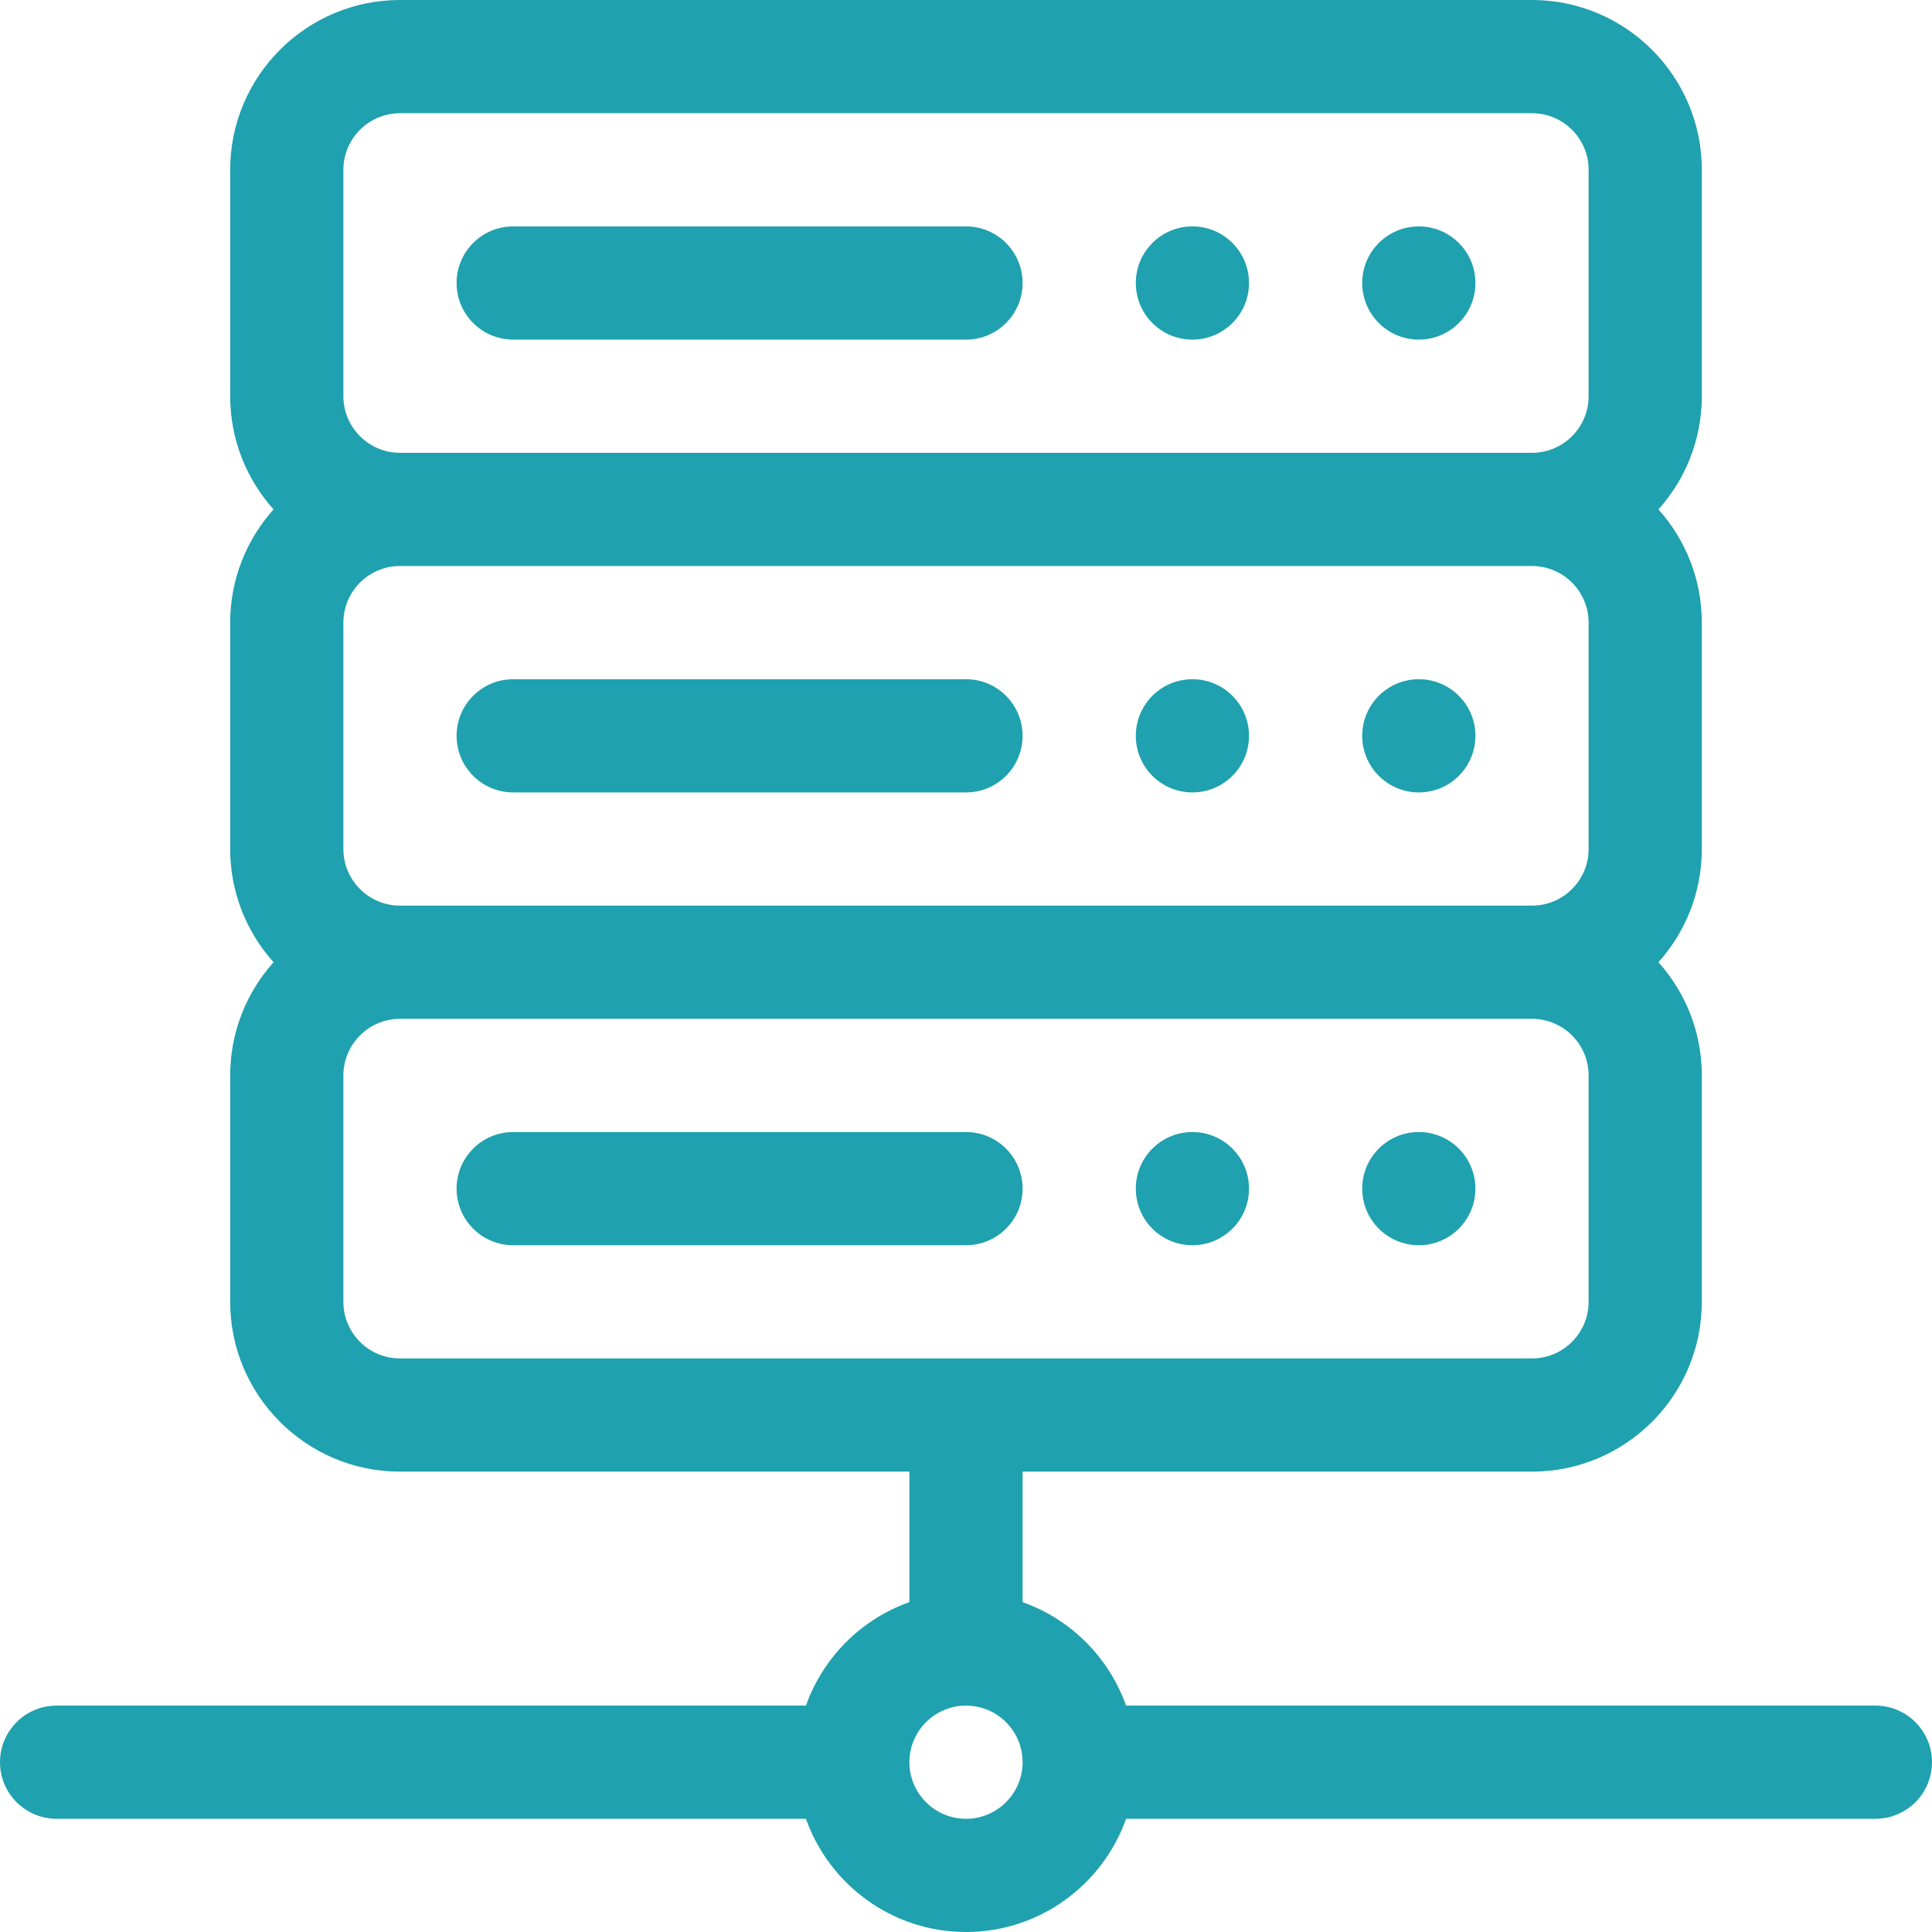
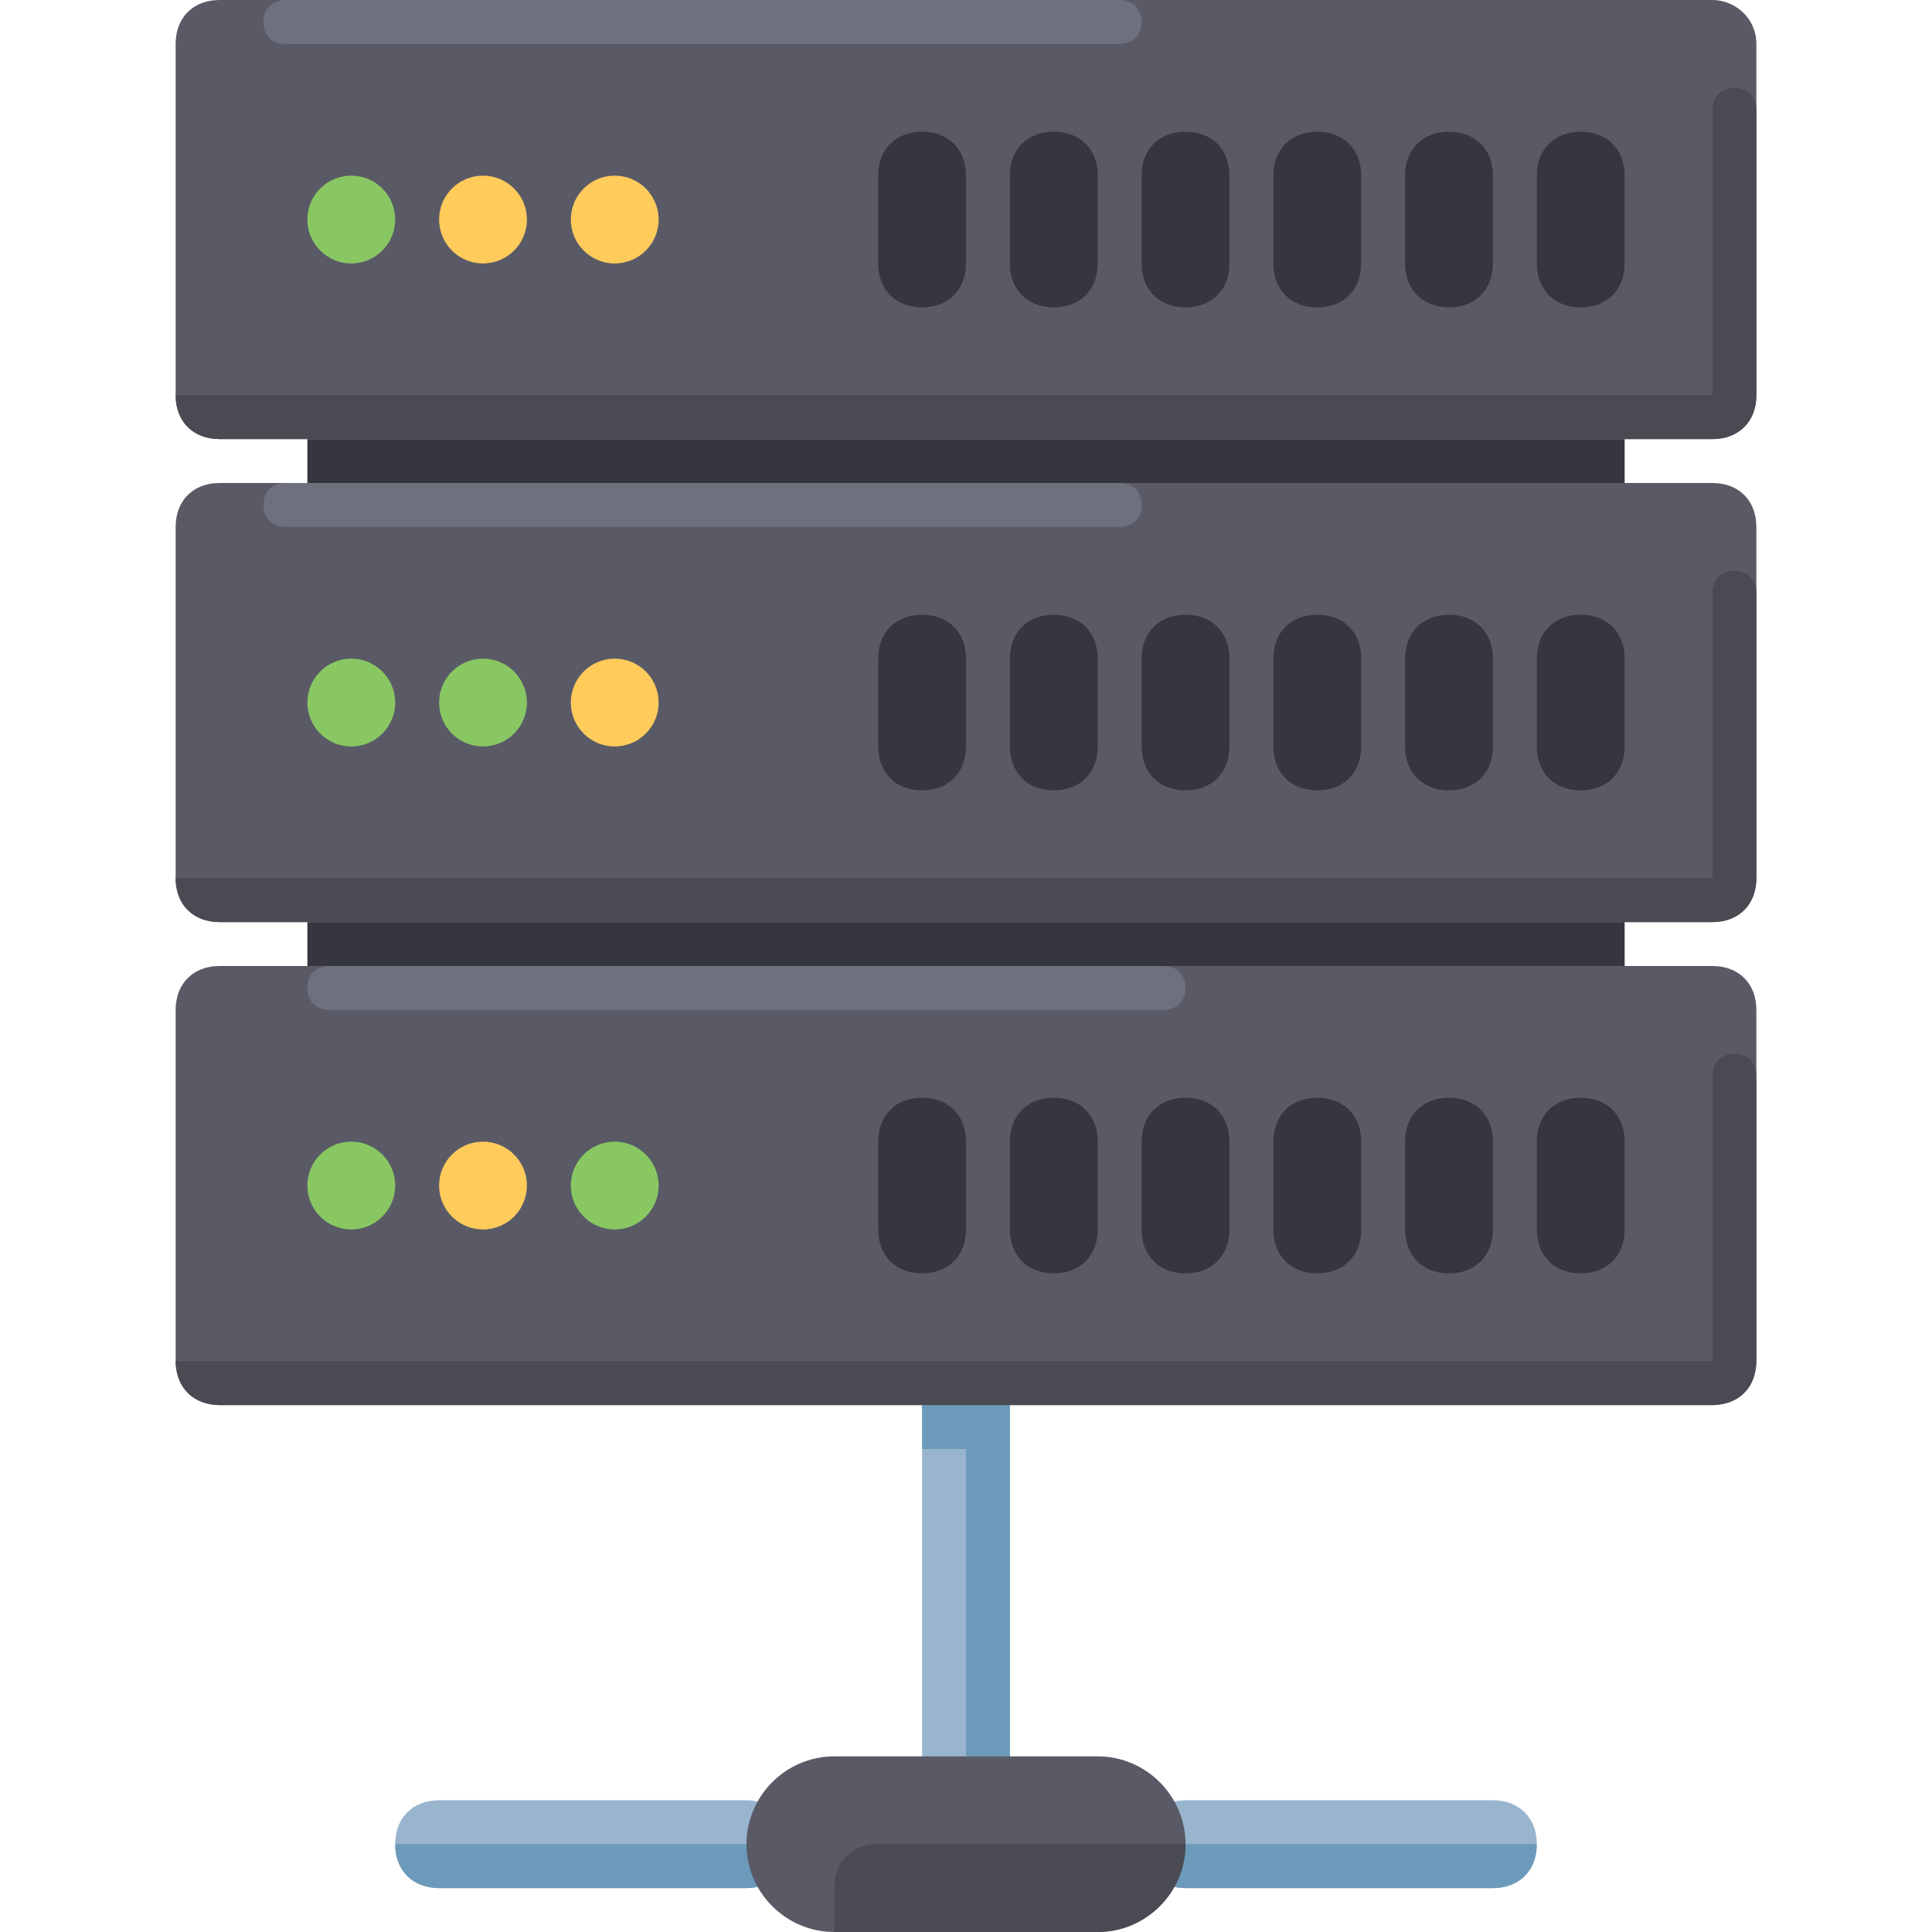
- <svg xmlns="http://www.w3.org/2000/svg" width="100" height="100" fill="#1fa1af" viewBox="0 0 512 512">
-   <path d="M497 452H298.42c-4.527-12.764-14.656-22.893-27.42-27.42V390h135c24.813 0 45-20.187 45-45v-60c0-11.517-4.354-22.032-11.495-30 7.142-7.968 11.495-18.483 11.495-30v-60c0-11.517-4.354-22.032-11.495-30 7.142-7.968 11.495-18.483 11.495-30V45c0-24.813-20.187-45-45-45H106C81.187 0 61 20.187 61 45v60c0 11.517 4.354 22.032 11.495 30C65.354 142.968 61 153.483 61 165v60c0 11.517 4.354 22.032 11.495 30C65.354 262.968 61 273.483 61 285v60c0 24.813 20.187 45 45 45h135v34.58c-12.764 4.527-22.893 14.656-27.42 27.42H15c-8.284 0-15 6.716-15 15s6.716 15 15 15h198.58c6.192 17.459 22.865 30 42.42 30s36.228-12.541 42.42-30H497c8.284 0 15-6.716 15-15s-6.716-15-15-15zM91 45c0-8.271 6.729-15 15-15h300c8.271 0 15 6.729 15 15v60c0 8.271-6.729 15-15 15H106c-8.271 0-15-6.729-15-15V45zm0 120c0-8.271 6.729-15 15-15h300c8.271 0 15 6.729 15 15v60c0 8.271-6.729 15-15 15H106c-8.271 0-15-6.729-15-15v-60zm15 195c-8.271 0-15-6.729-15-15v-60c0-8.271 6.729-15 15-15h300c8.271 0 15 6.729 15 15v60c0 8.271-6.729 15-15 15H106zm150 122c-8.271 0-15-6.729-15-15s6.729-15 15-15 15 6.729 15 15-6.729 15-15 15z" />
-   <path d="M256 60H136c-8.284 0-15 6.716-15 15s6.716 15 15 15h120c8.284 0 15-6.716 15-15s-6.716-15-15-15zm0 120H136c-8.284 0-15 6.716-15 15s6.716 15 15 15h120c8.284 0 15-6.716 15-15s-6.716-15-15-15zm0 120H136c-8.284 0-15 6.716-15 15s6.716 15 15 15h120c8.284 0 15-6.716 15-15s-6.716-15-15-15z" />
-   <circle cx="316" cy="75" r="15" />
-   <circle cx="376" cy="75" r="15" />
-   <circle cx="316" cy="195" r="15" />
-   <circle cx="376" cy="195" r="15" />
-   <circle cx="316" cy="315" r="15" />
-   <circle cx="376" cy="315" r="15" />
+ <svg xmlns="http://www.w3.org/2000/svg" width="100" height="100" viewBox="0 0 512 512">
+   <path d="M197.818 500.364h-81.455c-6.982 0-11.636-4.655-11.636-11.636 0-6.982 4.655-11.636 11.636-11.636h81.455c6.982 0 11.636 4.655 11.636 11.636.001 6.981-4.654 11.636-11.636 11.636z" fill="#99b4cd" />
+   <path d="M116.364 500.364h81.455c6.982 0 11.636-4.655 11.636-11.636H104.727c0 6.981 4.655 11.636 11.637 11.636z" fill="#6c9abb" />
+   <path d="M256 477.091c-6.982 0-11.636-4.655-11.636-11.636V360.727c0-6.982 4.655-11.636 11.636-11.636 6.982 0 11.636 4.655 11.636 11.636v104.727c0 6.982-4.654 11.637-11.636 11.637z" fill="#99b4cd" />
+   <path d="M465.455 139.636v93.091c0 6.982-4.655 11.636-11.636 11.636H58.182c-6.982 0-11.636-4.655-11.636-11.636v-93.091c0-6.982 4.655-11.636 11.636-11.636h395.636c6.982 0 11.637 4.655 11.637 11.636zm0-128v93.091c0 6.982-4.655 11.636-11.636 11.636H58.182c-6.982 0-11.636-4.655-11.636-11.636V11.636C46.545 4.655 51.2 0 58.182 0h395.636c5.818 0 11.637 4.655 11.637 11.636zm0 256v93.091c0 5.818-5.818 11.636-11.636 11.636H58.182c-6.982 0-11.636-5.818-11.636-11.636v-93.091c0-6.982 4.655-11.636 11.636-11.636h395.636c6.982 0 11.637 4.655 11.637 11.636z" fill="#595a66" />
+   <path d="M395.636 500.364h-81.455c-6.982 0-11.636-4.655-11.636-11.636 0-6.982 4.655-11.636 11.636-11.636h81.455c6.982 0 11.636 4.655 11.636 11.636.001 6.981-4.654 11.636-11.636 11.636z" fill="#99b4cd" />
+   <path d="M244.364 81.455c-6.982 0-11.636-4.655-11.636-11.636V46.545c0-6.982 4.655-11.636 11.636-11.636 6.982 0 11.636 4.655 11.636 11.636v23.273c0 6.982-4.655 11.637-11.636 11.637zm34.909 0c-6.982 0-11.636-4.655-11.636-11.636V46.545c0-6.982 4.655-11.636 11.636-11.636s11.636 4.655 11.636 11.636v23.273c0 6.982-4.654 11.637-11.636 11.637zm34.909 0c-6.982 0-11.636-4.655-11.636-11.636V46.545c0-6.982 4.655-11.636 11.636-11.636s11.636 4.655 11.636 11.636v23.273c0 6.982-4.654 11.637-11.636 11.637zm34.909 0c-6.982 0-11.636-4.655-11.636-11.636V46.545c0-6.982 4.655-11.636 11.636-11.636 6.982 0 11.636 4.655 11.636 11.636v23.273c0 6.982-4.654 11.637-11.636 11.637zm34.909 0c-6.982 0-11.636-4.655-11.636-11.636V46.545c0-6.982 4.655-11.636 11.636-11.636 6.982 0 11.636 4.655 11.636 11.636v23.273c0 6.982-4.654 11.637-11.636 11.637zm34.909 0c-6.982 0-11.636-4.655-11.636-11.636V46.545c0-6.982 4.655-11.636 11.636-11.636 6.982 0 11.636 4.655 11.636 11.636v23.273c0 6.982-4.654 11.637-11.636 11.637zm-174.545 128c-6.982 0-11.636-4.655-11.636-11.636v-23.273c0-6.982 4.655-11.636 11.636-11.636 6.982 0 11.636 4.655 11.636 11.636v23.273c0 6.981-4.655 11.636-11.636 11.636zm34.909 0c-6.982 0-11.636-4.655-11.636-11.636v-23.273c0-6.982 4.655-11.636 11.636-11.636s11.636 4.655 11.636 11.636v23.273c0 6.981-4.654 11.636-11.636 11.636zm34.909 0c-6.982 0-11.636-4.655-11.636-11.636v-23.273c0-6.982 4.655-11.636 11.636-11.636s11.636 4.655 11.636 11.636v23.273c0 6.981-4.654 11.636-11.636 11.636zm34.909 0c-6.982 0-11.636-4.655-11.636-11.636v-23.273c0-6.982 4.655-11.636 11.636-11.636 6.982 0 11.636 4.655 11.636 11.636v23.273c0 6.981-4.654 11.636-11.636 11.636zm34.909 0c-6.982 0-11.636-4.655-11.636-11.636v-23.273c0-6.982 4.655-11.636 11.636-11.636 6.982 0 11.636 4.655 11.636 11.636v23.273c0 6.981-4.654 11.636-11.636 11.636zm34.909 0c-6.982 0-11.636-4.655-11.636-11.636v-23.273c0-6.982 4.655-11.636 11.636-11.636 6.982 0 11.636 4.655 11.636 11.636v23.273c0 6.981-4.654 11.636-11.636 11.636zm-174.545 128c-6.982 0-11.636-4.655-11.636-11.636v-23.273c0-6.982 4.655-11.636 11.636-11.636 6.982 0 11.636 4.655 11.636 11.636v23.273c0 6.981-4.655 11.636-11.636 11.636zm34.909 0c-6.982 0-11.636-4.655-11.636-11.636v-23.273c0-6.982 4.655-11.636 11.636-11.636s11.636 4.655 11.636 11.636v23.273c0 6.981-4.654 11.636-11.636 11.636zm34.909 0c-6.982 0-11.636-4.655-11.636-11.636v-23.273c0-6.982 4.655-11.636 11.636-11.636s11.636 4.655 11.636 11.636v23.273c0 6.981-4.654 11.636-11.636 11.636zm34.909 0c-6.982 0-11.636-4.655-11.636-11.636v-23.273c0-6.982 4.655-11.636 11.636-11.636 6.982 0 11.636 4.655 11.636 11.636v23.273c0 6.981-4.654 11.636-11.636 11.636zm34.909 0c-6.982 0-11.636-4.655-11.636-11.636v-23.273c0-6.982 4.655-11.636 11.636-11.636 6.982 0 11.636 4.655 11.636 11.636v23.273c0 6.981-4.654 11.636-11.636 11.636zm34.909 0c-6.982 0-11.636-4.655-11.636-11.636v-23.273c0-6.982 4.655-11.636 11.636-11.636 6.982 0 11.636 4.655 11.636 11.636v23.273c0 6.981-4.654 11.636-11.636 11.636z" fill="#35363e" />
+   <circle cx="93.091" cy="314.182" r="11.636" fill="#89c763" />
+   <circle cx="128" cy="314.182" r="11.636" fill="#ffcb5b" />
+   <g fill="#89c763">
+     <circle cx="162.909" cy="314.182" r="11.636" />
+     <circle cx="93.091" cy="186.182" r="11.636" />
+     <circle cx="128" cy="186.182" r="11.636" />
+   </g>
+   <circle cx="162.909" cy="186.182" r="11.636" fill="#ffcb5b" />
+   <circle cx="93.091" cy="58.182" r="11.636" fill="#89c763" />
+   <g fill="#ffcb5b">
+     <circle cx="128" cy="58.182" r="11.636" />
+     <circle cx="162.909" cy="58.182" r="11.636" />
+   </g>
+   <path fill="#6c9abb" d="M244.364 372.364V384H256v81.455h11.636v-93.091z" />
+   <path d="M308.364 267.636H87.273c-3.491 0-5.818-2.327-5.818-5.818 0-3.491 2.327-5.818 5.818-5.818h221.091c3.491 0 5.818 2.327 5.818 5.818 0 3.491-2.327 5.818-5.818 5.818zm-11.637-128H75.636c-3.491 0-5.818-2.327-5.818-5.818 0-3.491 2.327-5.818 5.818-5.818h221.091c3.491 0 5.818 2.327 5.818 5.818 0 3.491-2.327 5.818-5.818 5.818zm0-128H75.636c-3.491 0-5.818-2.327-5.818-5.818C69.818 2.327 72.145 0 75.636 0h221.091c3.491 0 5.818 2.327 5.818 5.818 0 3.491-2.327 5.818-5.818 5.818z" fill="#6f707e" />
+   <path d="M314.182 500.364h81.455c6.982 0 11.636-4.655 11.636-11.636H302.545c0 6.981 4.655 11.636 11.637 11.636z" fill="#6c9abb" />
+   <path d="M290.909 512h-69.818c-12.8 0-23.273-10.473-23.273-23.273 0-12.8 10.473-23.273 23.273-23.273h69.818c12.8 0 23.273 10.473 23.273 23.273 0 12.8-10.473 23.273-23.273 23.273z" fill="#595a66" />
+   <path d="M290.909 512h-69.818v-11.636c0-6.982 4.655-11.636 11.636-11.636h81.455c0 12.799-10.473 23.272-23.273 23.272zM459.636 23.273c-3.491 0-5.818 2.327-5.818 5.818v75.636H46.545c0 6.982 4.655 11.636 11.636 11.636h395.636c6.982 0 11.636-4.655 11.636-11.636V29.091c.002-3.491-2.326-5.818-5.817-5.818zm0 128c-3.491 0-5.818 2.327-5.818 5.818v75.636H46.545c0 6.982 4.655 11.636 11.636 11.636h395.636c6.982 0 11.636-4.655 11.636-11.636v-75.636c.002-3.491-2.326-5.818-5.817-5.818zm0 128c-3.491 0-5.818 2.327-5.818 5.818v75.636H46.545c0 6.982 4.655 11.636 11.636 11.636h395.636c6.982 0 11.636-4.655 11.636-11.636v-75.636c.002-3.491-2.326-5.818-5.817-5.818z" fill="#494a52" />
+   <path d="M81.455 244.364h349.091V256H81.455zm0-128h349.091V128H81.455z" fill="#35363e" />
</svg>
